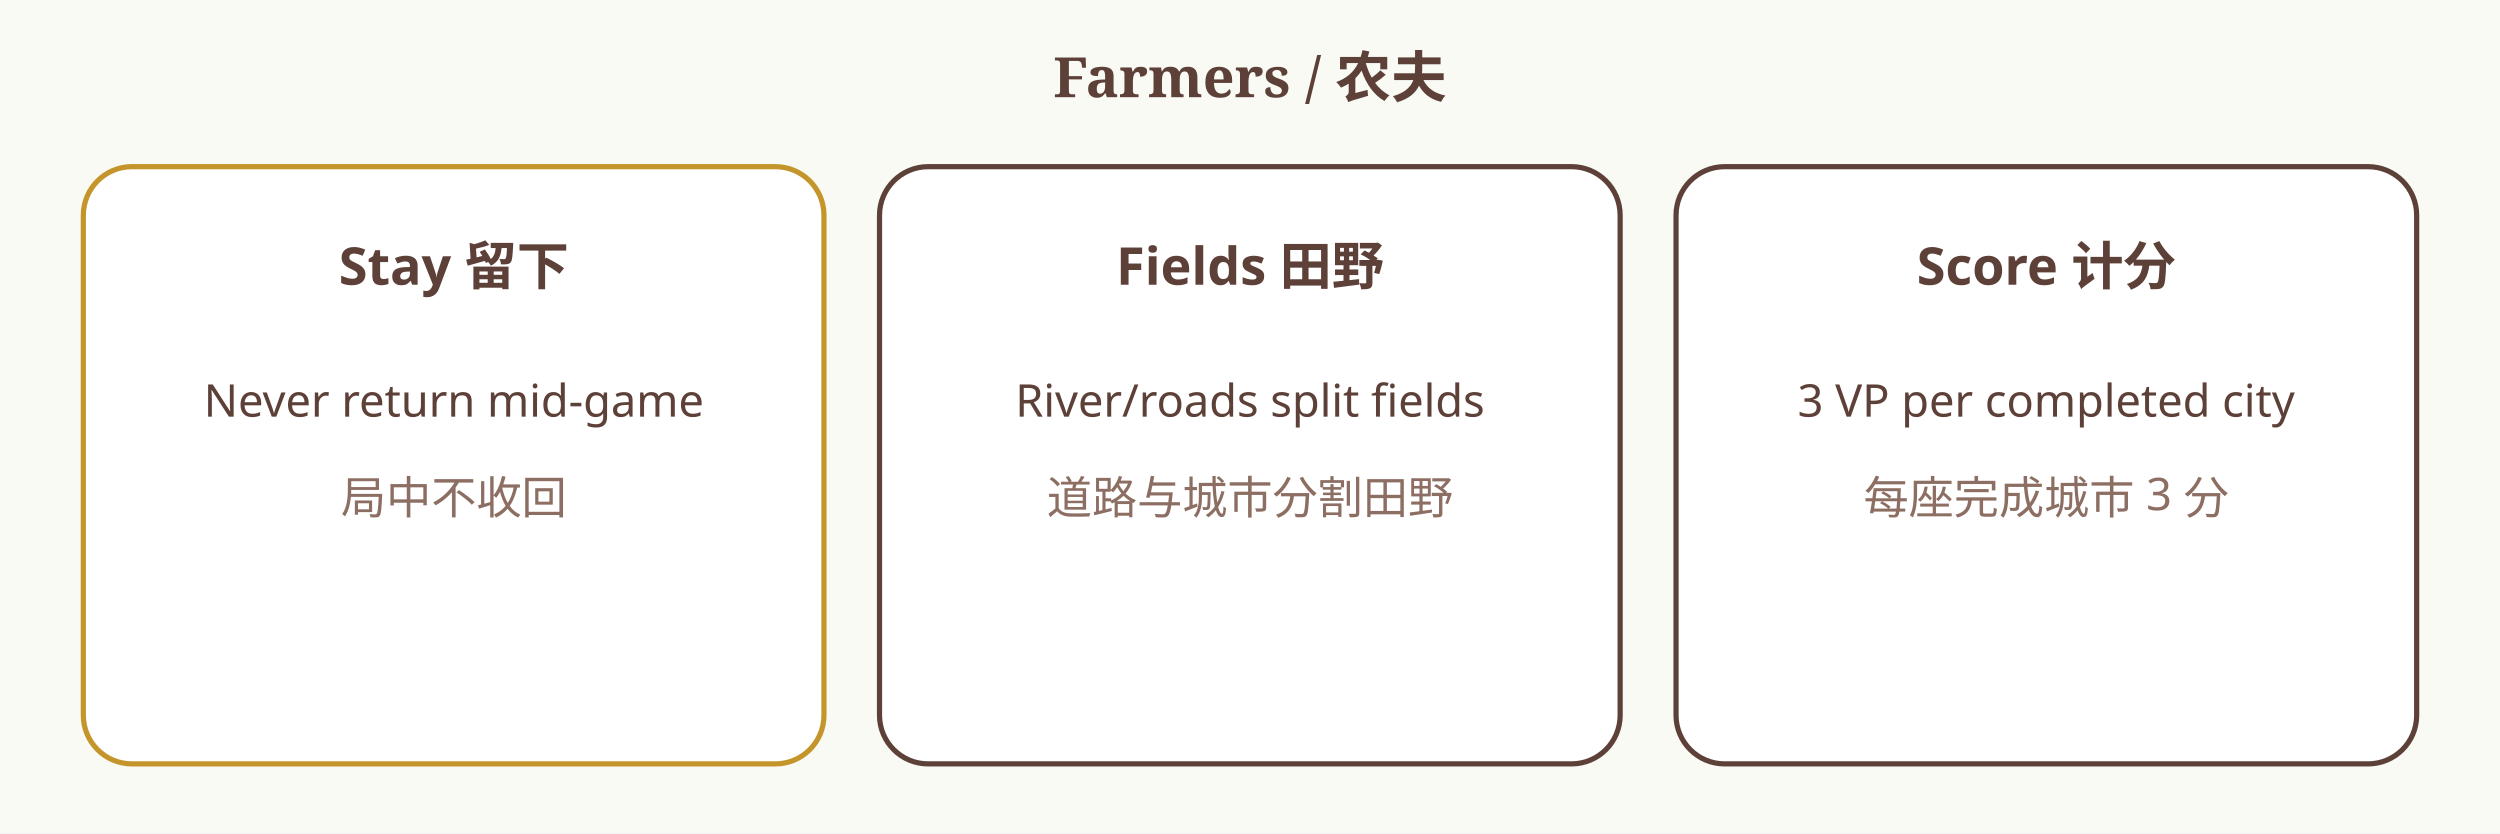
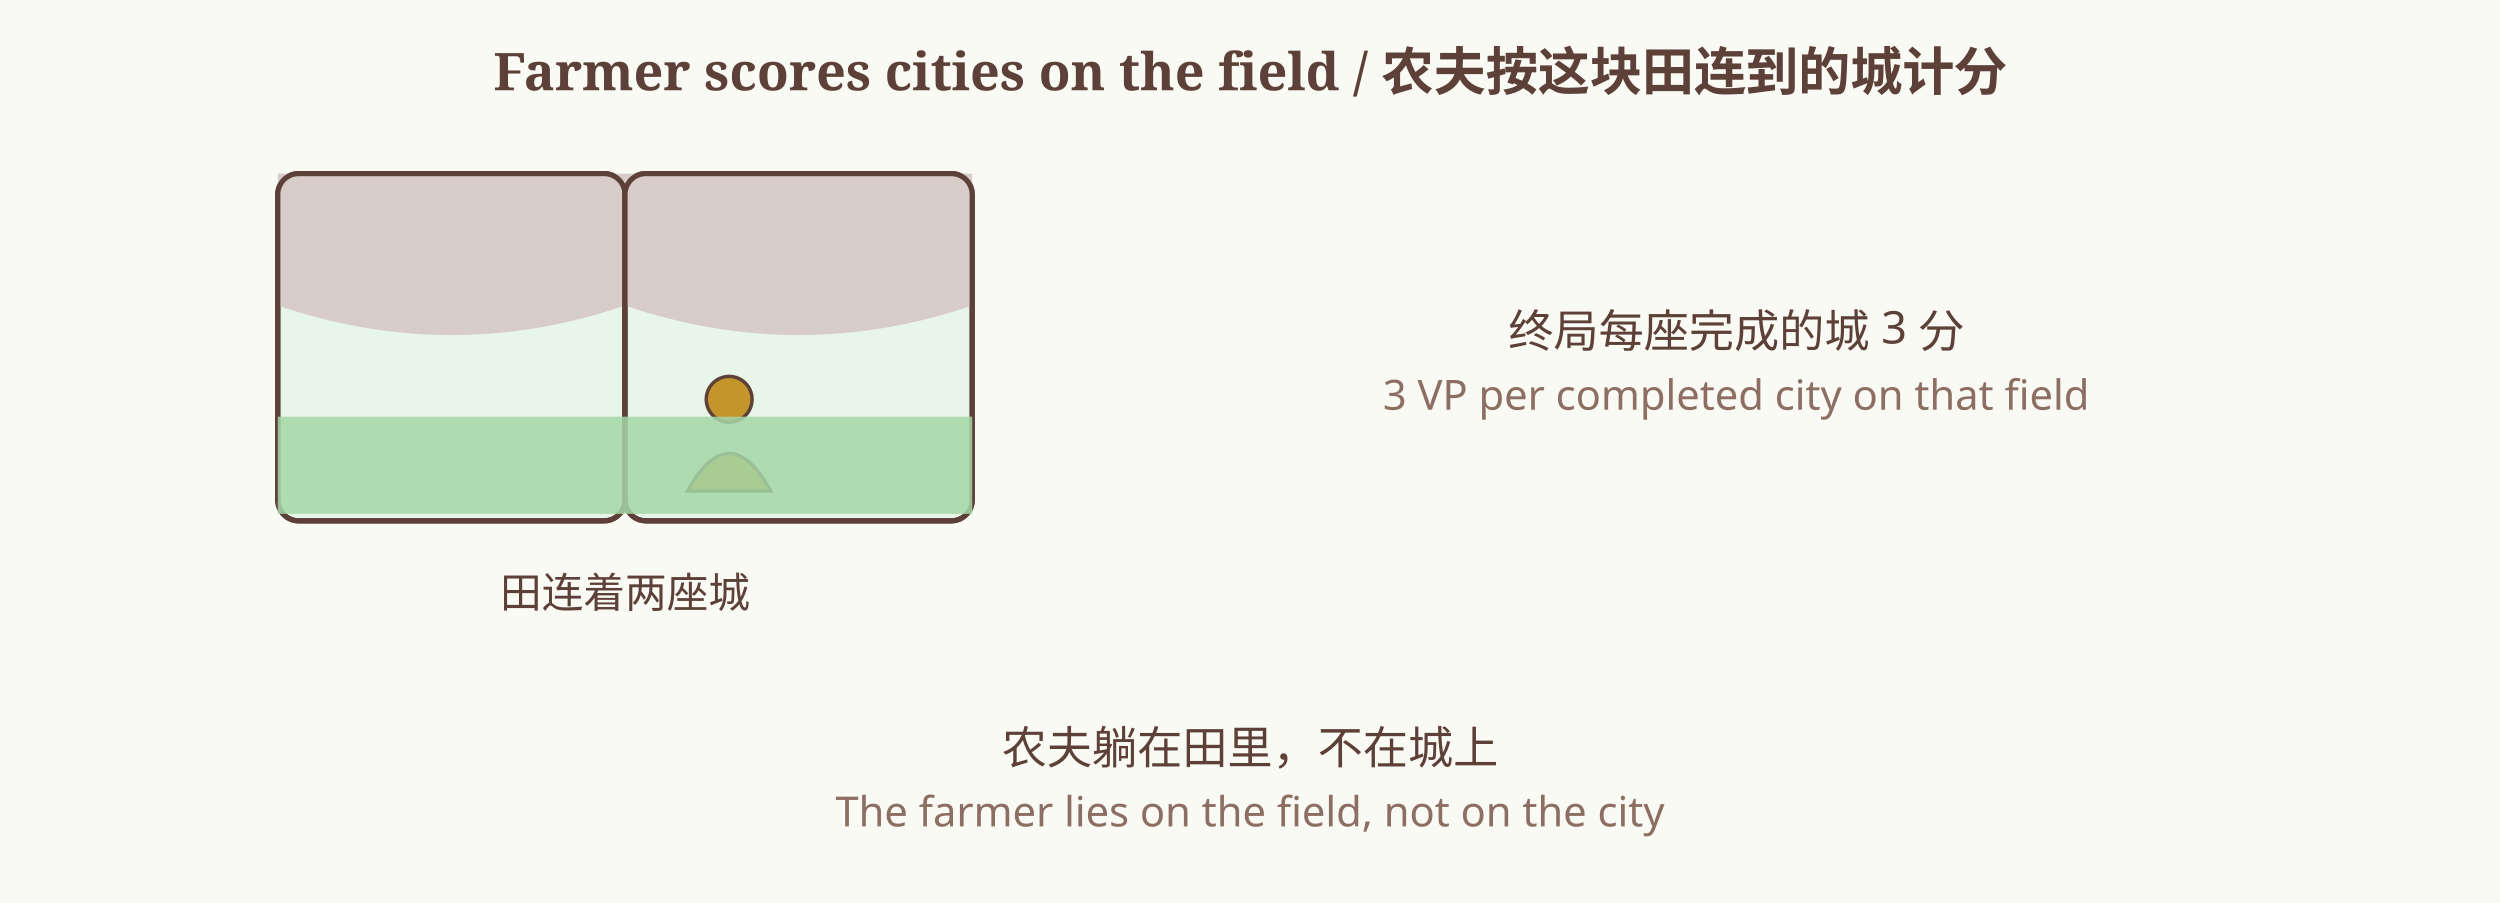
- <svg xmlns="http://www.w3.org/2000/svg" viewBox="0 0 720 240" role="img">
-   <rect width="720" height="240" fill="#FAFAF5" />
-   <text x="360" y="28" text-anchor="middle" font-family="Georgia, serif" font-size="16" fill="#5D4037" font-weight="700">Farmers / 农夫</text>
-   <g font-family="'PingFang SC', 'Hiragino Sans GB', 'Microsoft YaHei', sans-serif" font-size="13" text-anchor="middle">
-     <rect x="24.0" y="48" width="213.3" height="172" rx="14" fill="#fff" stroke="#C4952A" stroke-width="1.5" />
-     <text x="130.7" y="82" fill="#5D4037" font-weight="700" font-size="15">Stay 留下</text>
-     <text x="130.7" y="120" fill="#5D4037">Never return mid-game</text>
-     <text x="130.7" y="148" fill="#8D6E63">局中不收回</text>
-     <rect x="253.3" y="48" width="213.3" height="172" rx="14" fill="#fff" stroke="#5D4037" stroke-width="1.5" />
-     <text x="360.0" y="82" fill="#5D4037" font-weight="700" font-size="15">Fields 田野</text>
-     <text x="360.0" y="120" fill="#5D4037">River/roads split fields</text>
-     <text x="360.0" y="148" fill="#8D6E63">道路与城市分割田野</text>
-     <rect x="482.7" y="48" width="213.3" height="172" rx="14" fill="#fff" stroke="#5D4037" stroke-width="1.5" />
-     <text x="589.3" y="82" fill="#5D4037" font-weight="700" font-size="15">Score 计分</text>
-     <text x="589.3" y="120" fill="#5D4037">3 VP per completed city</text>
-     <text x="589.3" y="148" fill="#8D6E63">每座完成城市 3 分</text>
-   </g>
+ <svg xmlns="http://www.w3.org/2000/svg" viewBox="0 0 720 260" role="img">
+   <rect width="720" height="260" fill="#FAFAF5" />
+   <text x="360" y="26" text-anchor="middle" font-family="Georgia, serif" font-size="15" fill="#5D4037" font-weight="700">Farmer scores cities on the field / 农夫按这块田连到的城计分</text>
+   <defs>
+     <marker id="arr" markerWidth="8" markerHeight="8" refX="6" refY="4" orient="auto">
+       <path d="M0 0l8 4-8 4z" fill="#C4952A" />
+     </marker>
+   </defs>
+   <rect x="80" y="50" width="100" height="100" rx="6" fill="#E8F5E9" stroke="#5D4037" stroke-width="1.5" />
+   <path d="M80 50 h100 v38.0 Q130.0 105.0 80 88.0 Z" fill="#D7CCC8" />
+   <rect x="80" y="50" width="100" height="100" rx="6" fill="none" stroke="#5D4037" stroke-width="1.5" />
+   <rect x="180" y="50" width="100" height="100" rx="6" fill="#E8F5E9" stroke="#5D4037" stroke-width="1.5" />
+   <path d="M180 50 h100 v38.0 Q230.0 105.0 180 88.0 Z" fill="#D7CCC8" />
+   <rect x="180" y="50" width="100" height="100" rx="6" fill="none" stroke="#5D4037" stroke-width="1.5" />
+   <circle cx="210" cy="115" r="6.6" fill="#C4952A" stroke="#5D4037" stroke-width="1" />
+   <path d="M198 141.4 Q210 119.8 222 141.4 Z" fill="#C4952A" stroke="#5D4037" stroke-width="1" />
+   <rect x="80" y="120" width="200" height="28" fill="#A5D6A7" opacity="0.85" />
+   <text x="180" y="175" text-anchor="middle" font-family="'PingFang SC', 'Hiragino Sans GB', 'Microsoft YaHei', sans-serif" font-size="12" fill="#5D4037">田连着两座城</text>
+   <text x="500" y="100" text-anchor="middle" font-family="'PingFang SC', 'Hiragino Sans GB', 'Microsoft YaHei', sans-serif" font-size="13" fill="#5D4037">终局每座完成的城 3 分</text>
+   <text x="500" y="118" text-anchor="middle" font-family="'PingFang SC', 'Hiragino Sans GB', 'Microsoft YaHei', sans-serif" font-size="12" fill="#8D6E63">3 VP per completed city on that field</text>
+   <text x="360" y="220" text-anchor="middle" font-family="'PingFang SC', 'Hiragino Sans GB', 'Microsoft YaHei', sans-serif" font-size="13" fill="#5D4037">农夫躺在田里，不在城上</text>
+   <text x="360" y="238" text-anchor="middle" font-family="'PingFang SC', 'Hiragino Sans GB', 'Microsoft YaHei', sans-serif" font-size="12" fill="#8D6E63">The farmer lies on the field, not on the city</text>
</svg>
